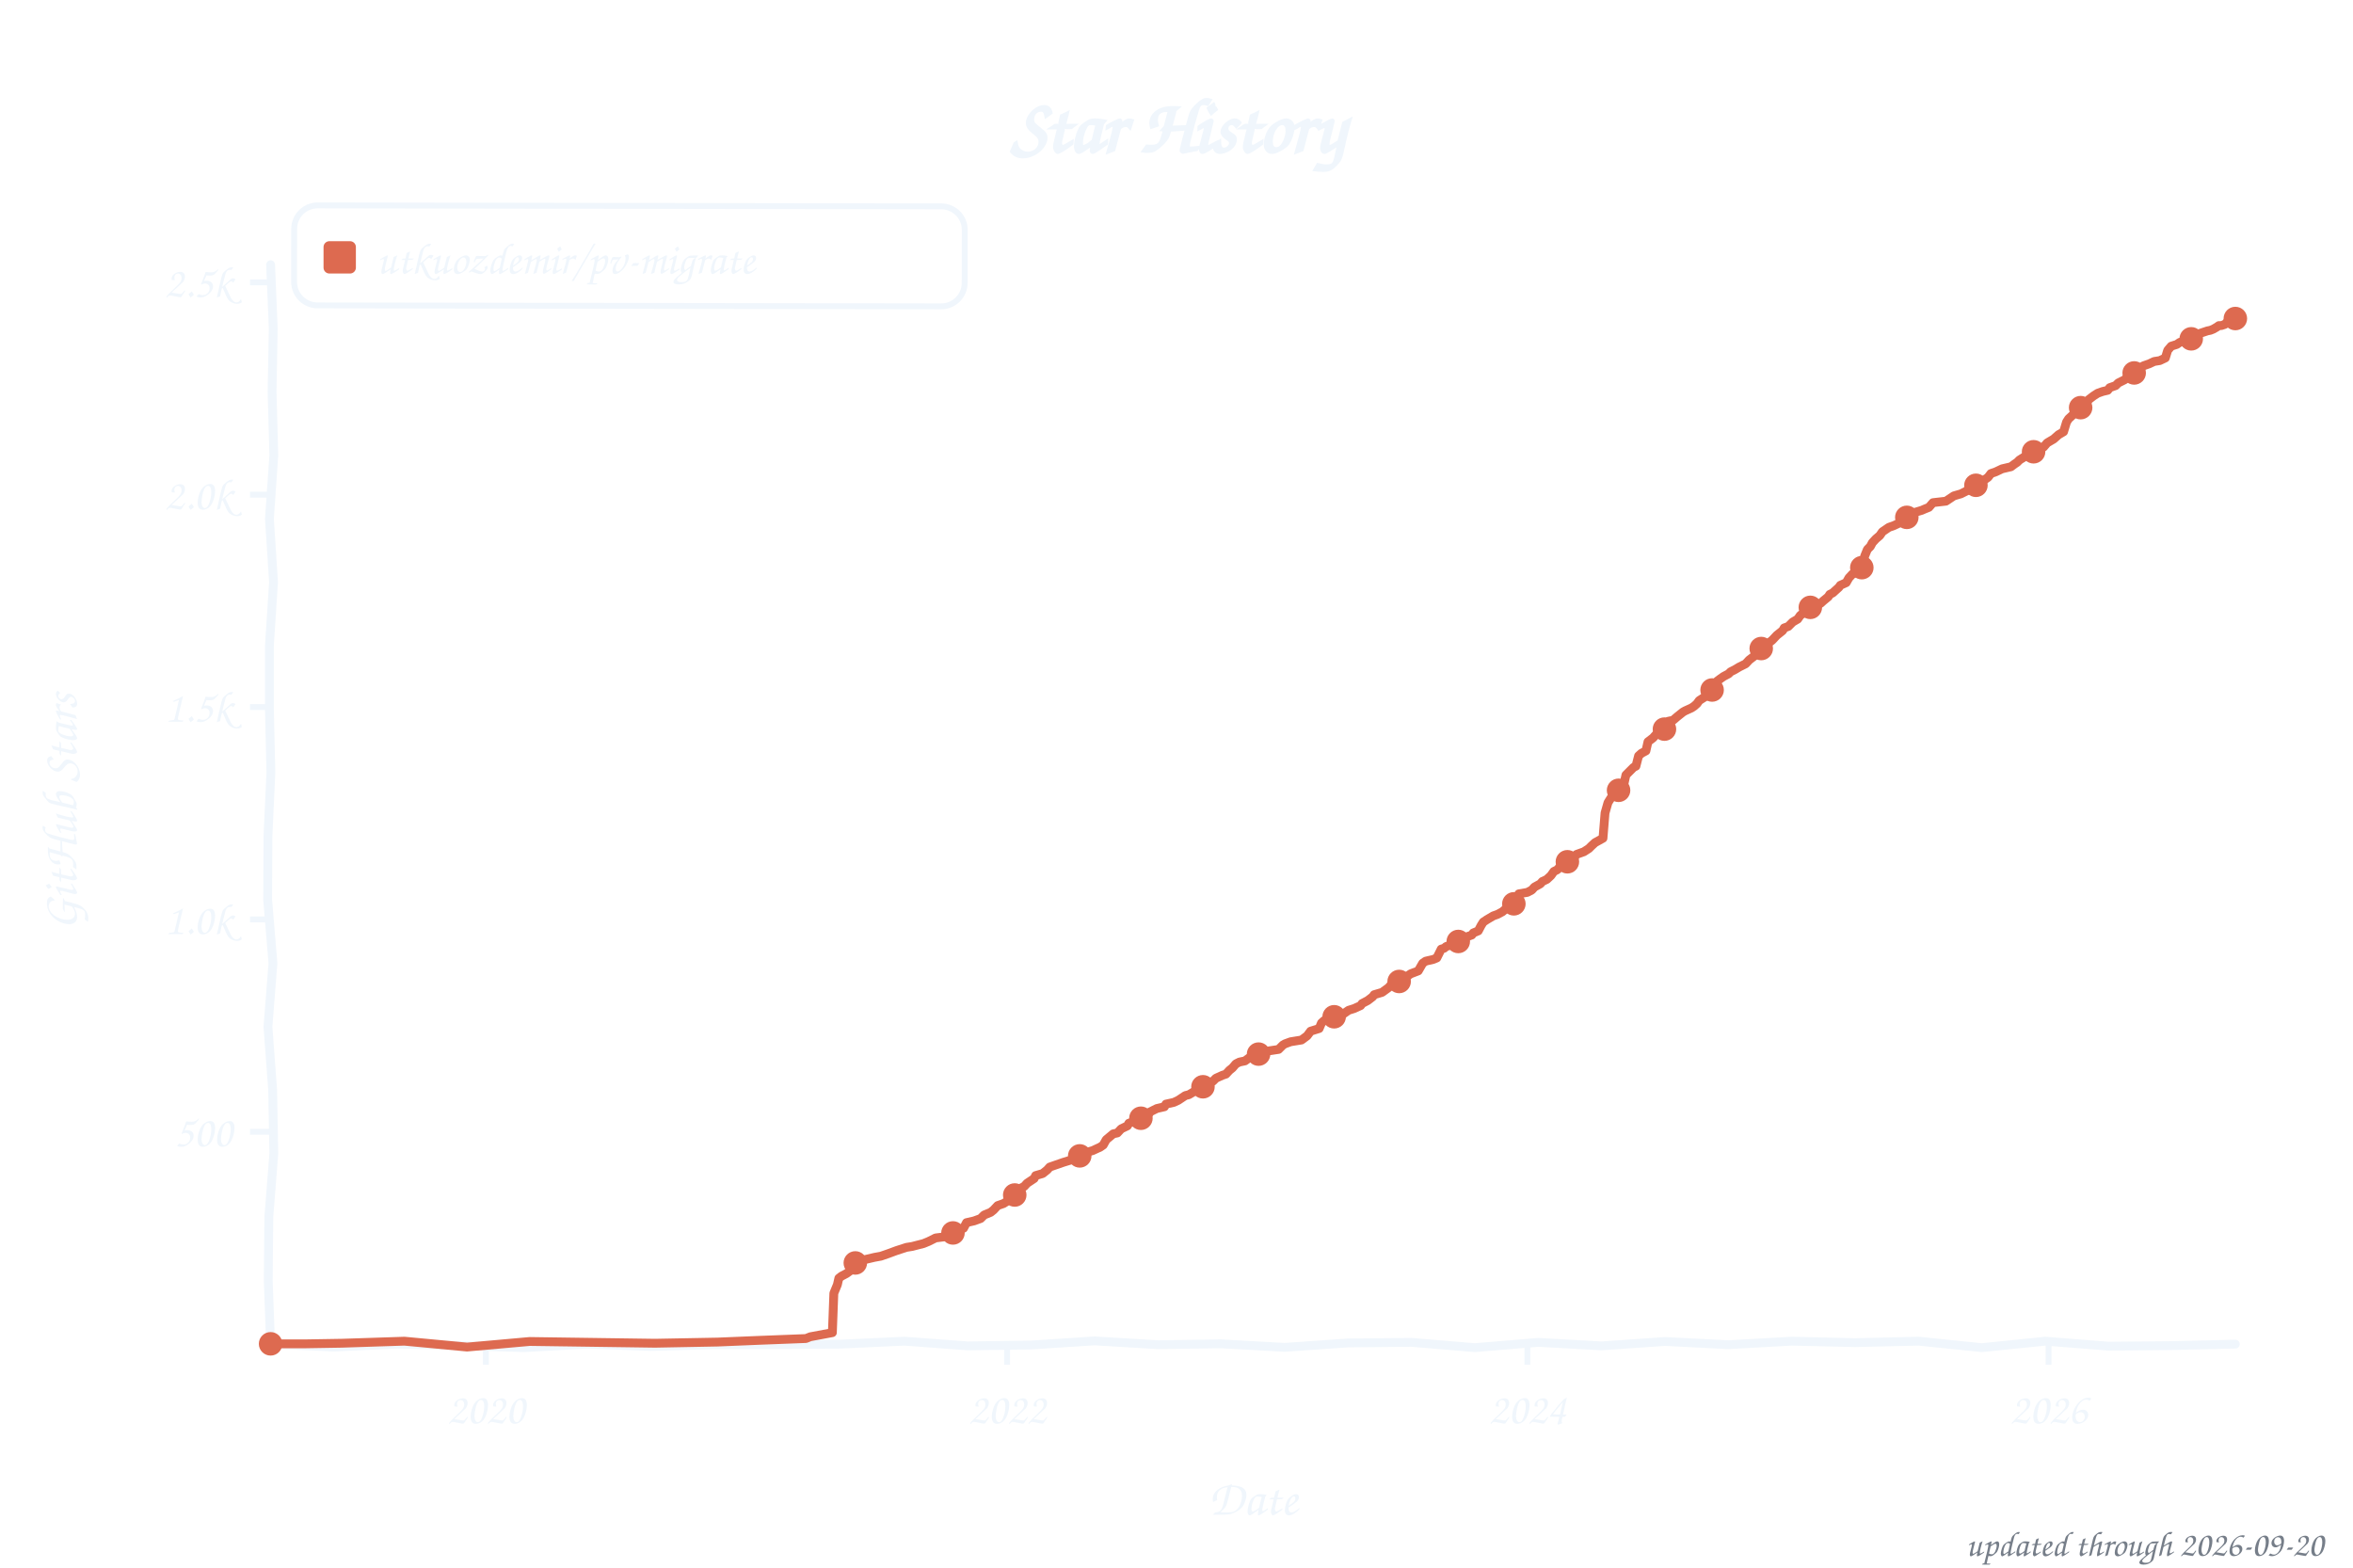
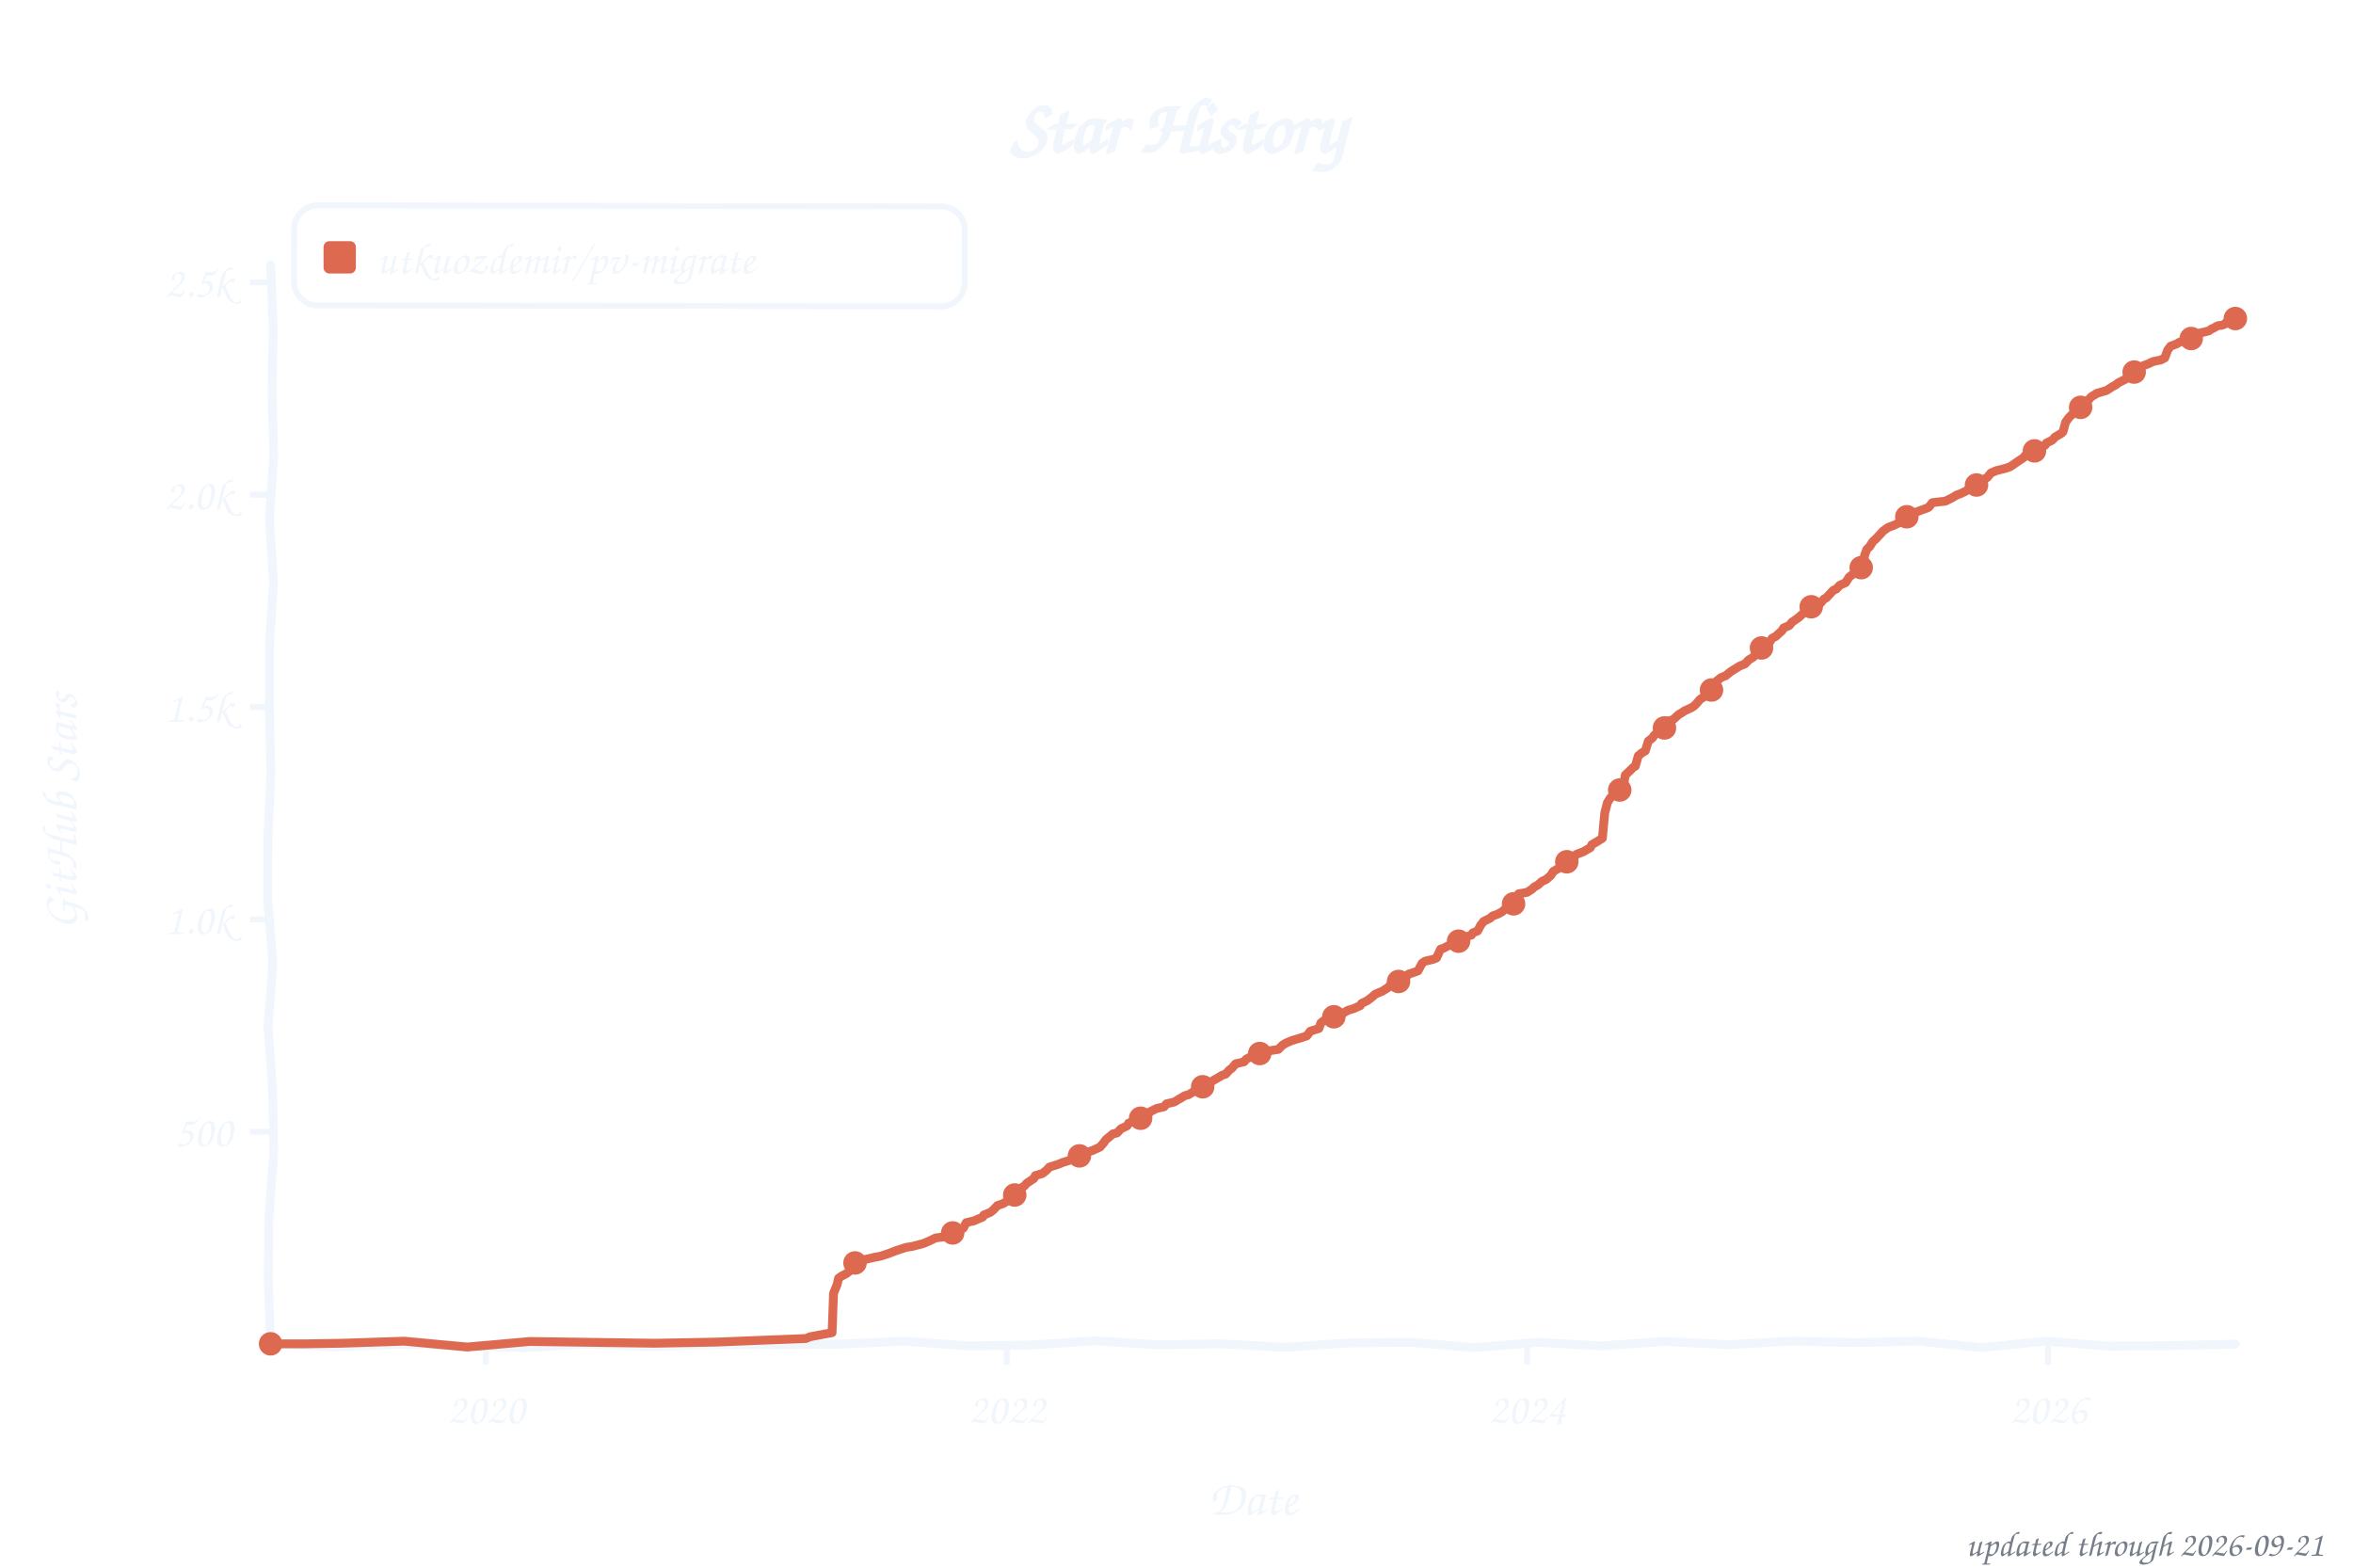
<svg xmlns="http://www.w3.org/2000/svg" width="800" height="533" viewBox="0 0 800 533" role="img" aria-label="Star history of utkuozdemir/pv-migrate">
  <style>text{font-family:"Comic Sans MS","Chalkboard SE","Comic Neue","Marker Felt",cursive}</style>
  <text x="400" y="52" font-size="26" font-weight="bold" text-anchor="middle" fill="#f0f6fc">Star History</text>
  <rect x="100" y="70" width="228" height="34" rx="8" fill="none" stroke="#f0f6fc" stroke-width="2" transform="rotate(0.09 214 87)" />
  <rect x="110" y="82" width="11" height="11" rx="2" fill="#dd6a50" />
  <text x="128" y="93" font-size="15" fill="#f0f6fc" textLength="189" lengthAdjust="spacingAndGlyphs">utkuozdemir/pv-migrate</text>
  <line x1="85" y1="384.8" x2="92" y2="384.8" stroke="#f0f6fc" stroke-width="2" />
  <text x="79" y="389.8" font-size="15" text-anchor="end" fill="#f0f6fc">500</text>
  <line x1="85" y1="312.6" x2="92" y2="312.6" stroke="#f0f6fc" stroke-width="2" />
  <text x="79" y="317.6" font-size="15" text-anchor="end" fill="#f0f6fc">1.0k</text>
  <line x1="85" y1="240.4" x2="92" y2="240.4" stroke="#f0f6fc" stroke-width="2" />
  <text x="79" y="245.4" font-size="15" text-anchor="end" fill="#f0f6fc">1.5k</text>
  <line x1="85" y1="168.2" x2="92" y2="168.2" stroke="#f0f6fc" stroke-width="2" />
  <text x="79" y="173.2" font-size="15" text-anchor="end" fill="#f0f6fc">2.0k</text>
  <line x1="85" y1="96.0" x2="92" y2="96.0" stroke="#f0f6fc" stroke-width="2" />
  <text x="79" y="101.0" font-size="15" text-anchor="end" fill="#f0f6fc">2.5k</text>
  <line x1="165.2" y1="457" x2="165.2" y2="464" stroke="#f0f6fc" stroke-width="2" />
  <text x="165.2" y="484" font-size="15" text-anchor="middle" fill="#f0f6fc">2020</text>
-   <line x1="342.4" y1="457" x2="342.4" y2="464" stroke="#f0f6fc" stroke-width="2" />
-   <text x="342.4" y="484" font-size="15" text-anchor="middle" fill="#f0f6fc">2022</text>
-   <line x1="519.3" y1="457" x2="519.3" y2="464" stroke="#f0f6fc" stroke-width="2" />
-   <text x="519.3" y="484" font-size="15" text-anchor="middle" fill="#f0f6fc">2024</text>
-   <line x1="696.5" y1="457" x2="696.5" y2="464" stroke="#f0f6fc" stroke-width="2" />
-   <text x="696.5" y="484" font-size="15" text-anchor="middle" fill="#f0f6fc">2026</text>
+   <line x1="342.3" y1="457" x2="342.3" y2="464" stroke="#f0f6fc" stroke-width="2" />
+   <text x="342.3" y="484" font-size="15" text-anchor="middle" fill="#f0f6fc">2022</text>
+   <line x1="519.2" y1="457" x2="519.2" y2="464" stroke="#f0f6fc" stroke-width="2" />
+   <text x="519.2" y="484" font-size="15" text-anchor="middle" fill="#f0f6fc">2024</text>
+   <line x1="696.3" y1="457" x2="696.3" y2="464" stroke="#f0f6fc" stroke-width="2" />
+   <text x="696.3" y="484" font-size="15" text-anchor="middle" fill="#f0f6fc">2026</text>
  <text x="426" y="515" font-size="17" text-anchor="middle" fill="#f0f6fc">Date</text>
  <text x="26" y="276" font-size="17" text-anchor="middle" fill="#f0f6fc" transform="rotate(-90 26 276)">GitHub Stars</text>
  <path d="M 92.0,90.0 L 92.9,111.6 L 92.5,133.2 L 93.1,154.8 L 91.6,176.4 L 93.0,197.9 L 91.6,219.5 L 91.6,241.1 L 92.1,262.7 L 91.1,284.3 L 91.0,305.9 L 92.8,327.5 L 91.1,349.1 L 92.7,370.6 L 93.1,392.2 L 91.4,413.8 L 91.2,435.4 L 92.0,457.0 L 113.5,458.0 L 135.1,457.0 L 156.6,457.5 L 178.2,458.2 L 199.7,457.0 L 221.3,457.8 L 242.8,457.2 L 264.4,457.2 L 285.9,457.0 L 307.5,456.0 L 329.0,457.6 L 350.6,457.3 L 372.1,455.9 L 393.7,457.2 L 415.2,456.9 L 436.8,458.1 L 458.3,456.6 L 479.9,456.4 L 501.4,458.2 L 523.0,456.4 L 544.5,457.6 L 566.1,456.1 L 587.6,457.2 L 609.2,456.0 L 630.7,456.5 L 652.3,456.0 L 673.8,458.2 L 695.4,456.0 L 716.9,457.7 L 738.5,457.5 L 760.0,457.0" fill="none" stroke="#f0f6fc" stroke-width="3" stroke-linecap="round" stroke-linejoin="round" />
-   <path d="M 92.0,456.9 L 104.1,456.9 L 116.2,456.7 L 137.5,456.0 L 158.8,458.0 L 180.1,456.1 L 201.4,456.4 L 222.7,456.7 L 244.0,456.3 L 258.5,455.7 L 274.0,455.1 L 275.5,454.5 L 283.0,453.1 L 283.5,439.7 L 284.7,436.8 L 285.2,434.6 L 286.1,433.9 L 287.8,433.0 L 289.3,431.9 L 290.0,429.7 L 292.0,429.1 L 293.9,428.3 L 297.3,427.5 L 299.5,427.1 L 302.1,426.2 L 304.8,425.2 L 308.2,424.1 L 310.1,423.8 L 314.0,422.8 L 315.7,422.1 L 318.1,420.9 L 321.3,420.5 L 323.2,419.3 L 325.7,418.3 L 327.6,417.6 L 328.6,415.7 L 331.2,415.1 L 333.4,414.3 L 334.6,413.1 L 336.8,412.2 L 337.8,411.4 L 339.2,409.9 L 341.2,409.2 L 343.1,408.0 L 343.8,407.0 L 345.5,405.9 L 347.0,404.0 L 348.2,403.4 L 349.2,402.3 L 351.6,400.7 L 352.1,399.7 L 354.5,399.0 L 356.0,397.8 L 356.9,396.8 L 358.9,396.1 L 361.5,395.2 L 365.4,394.0 L 366.4,393.8 L 367.6,392.3 L 369.8,391.7 L 371.5,391.2 L 374.1,390.0 L 375.1,389.3 L 376.1,387.5 L 378.5,385.5 L 379.9,385.2 L 381.2,383.8 L 383.3,382.8 L 383.8,381.9 L 385.5,381.3 L 387.2,380.6 L 388.7,379.9 L 390.6,378.7 L 391.1,378.0 L 393.3,376.9 L 395.9,376.3 L 396.4,375.4 L 399.1,374.8 L 400.6,374.1 L 403.0,372.5 L 404.2,372.2 L 406.9,370.6 L 408.3,370.1 L 409.3,369.1 L 411.2,368.3 L 412.4,367.6 L 413.4,366.6 L 415.6,365.6 L 416.8,365.2 L 418.0,363.9 L 419.0,363.1 L 420.2,361.7 L 421.4,361.1 L 423.3,360.7 L 424.5,359.8 L 426.5,358.7 L 428.9,358.1 L 430.1,357.5 L 434.7,356.8 L 436.2,355.3 L 436.9,354.9 L 438.8,354.2 L 442.5,353.6 L 444.4,352.2 L 445.6,350.6 L 448.5,349.7 L 449.3,347.8 L 450.2,347.0 L 452.9,346.4 L 453.9,345.5 L 456.5,344.9 L 458.5,343.5 L 460.4,342.9 L 462.6,341.9 L 463.1,341.2 L 465.0,340.2 L 466.7,338.9 L 467.2,338.2 L 469.9,337.4 L 472.1,335.8 L 472.8,335.0 L 475.7,333.7 L 477.4,333.1 L 478.6,331.8 L 479.6,331.1 L 482.2,330.1 L 483.7,327.5 L 484.7,326.8 L 487.3,326.2 L 488.5,325.7 L 490.0,322.7 L 491.0,322.4 L 491.7,321.8 L 495.3,320.7 L 495.8,320.1 L 496.8,319.2 L 500.4,317.9 L 500.9,317.2 L 502.6,316.5 L 503.6,314.6 L 504.3,313.5 L 505.5,312.7 L 507.7,311.4 L 509.1,310.9 L 510.8,310.0 L 512.3,308.7 L 513.3,307.5 L 514.7,307.3 L 516.4,303.9 L 519.3,303.4 L 520.8,302.6 L 521.7,301.6 L 523.7,300.5 L 524.4,299.7 L 525.9,299.0 L 527.3,297.7 L 528.3,296.3 L 529.5,295.7 L 530.5,294.5 L 532.6,293.4 L 534.3,292.4 L 534.8,292.0 L 536.0,290.5 L 538.5,289.6 L 540.2,288.5 L 541.1,287.6 L 542.3,286.5 L 545.0,285.0 L 545.7,276.4 L 546.7,272.9 L 547.7,271.3 L 549.1,270.1 L 550.3,268.7 L 551.8,268.0 L 552.8,263.5 L 554.2,262.1 L 555.4,260.9 L 556.2,260.5 L 557.1,257.0 L 558.1,256.1 L 559.6,255.3 L 560.3,252.2 L 562.0,250.9 L 563.9,248.8 L 565.4,248.3 L 566.3,247.0 L 567.3,245.2 L 568.8,244.9 L 570.2,243.7 L 572.2,242.1 L 572.9,241.7 L 575.1,240.7 L 576.0,240.1 L 577.0,239.2 L 577.7,238.2 L 579.4,237.1 L 580.2,236.6 L 581.4,235.2 L 582.3,234.2 L 583.8,231.6 L 585.0,230.7 L 586.0,230.0 L 587.7,229.1 L 588.4,228.4 L 589.8,227.7 L 591.3,226.8 L 593.5,225.7 L 594.7,224.4 L 596.4,223.1 L 597.1,222.6 L 598.1,221.6 L 599.3,219.9 L 601.2,218.7 L 602.5,217.7 L 604.1,216.0 L 606.1,214.4 L 606.6,213.5 L 608.0,213.0 L 609.5,211.5 L 611.2,210.5 L 612.1,209.2 L 613.6,208.2 L 615.1,206.8 L 616.5,206.2 L 617.5,205.7 L 618.9,205.2 L 619.9,204.3 L 621.6,202.9 L 622.1,202.1 L 623.1,201.6 L 625.2,199.7 L 625.7,199.0 L 627.7,198.1 L 628.6,196.5 L 629.8,195.2 L 631.8,194.5 L 633.0,193.0 L 634.0,189.0 L 634.9,186.8 L 635.9,185.8 L 636.6,184.5 L 637.8,183.2 L 639.1,182.1 L 640.0,180.8 L 642.2,179.3 L 643.9,178.7 L 645.4,178.0 L 646.6,177.2 L 647.5,176.1 L 649.5,175.3 L 650.4,174.4 L 653.4,173.5 L 654.3,173.1 L 655.8,172.5 L 657.2,170.9 L 661.6,170.4 L 662.8,169.6 L 664.3,168.6 L 666.7,167.9 L 668.9,166.8 L 669.3,165.9 L 672.3,164.9 L 672.7,164.2 L 674.0,163.6 L 675.9,162.3 L 676.9,161.0 L 678.6,160.4 L 680.7,159.4 L 683.7,158.7 L 684.9,157.8 L 685.8,157.2 L 686.6,156.4 L 688.5,155.2 L 689.7,154.3 L 691.4,153.6 L 692.6,152.7 L 694.8,152.0 L 696.0,150.6 L 697.0,150.0 L 698.2,149.3 L 699.9,147.8 L 701.6,146.8 L 702.6,143.5 L 703.3,142.4 L 704.5,141.3 L 705.7,140.0 L 706.7,138.9 L 708.1,138.0 L 709.1,137.7 L 710.1,135.9 L 711.8,134.6 L 713.2,133.7 L 714.9,133.1 L 716.6,132.7 L 717.3,131.8 L 719.3,131.1 L 720.2,130.2 L 722.4,129.1 L 723.6,127.8 L 724.9,126.9 L 726.8,125.9 L 727.5,125.3 L 728.7,124.4 L 730.7,123.7 L 732.4,122.9 L 734.3,122.6 L 736.2,121.7 L 737.0,119.1 L 738.2,117.7 L 740.1,117.1 L 741.1,116.4 L 742.8,115.9 L 745.0,115.2 L 745.7,114.2 L 748.4,113.2 L 750.5,112.5 L 751.5,112.3 L 752.5,111.9 L 753.7,111.2 L 754.4,110.7 L 755.2,110.7 L 756.4,110.3 L 757.3,109.4 L 758.3,109.3 L 759.5,108.7 L 760.0,108.3" fill="none" stroke="#dd6a50" stroke-width="3" stroke-linecap="round" stroke-linejoin="round" />
+   <path d="M 92.0,456.9 L 104.1,456.9 L 116.2,456.7 L 137.5,456.0 L 158.8,458.0 L 180.1,456.1 L 201.4,456.4 L 222.6,456.7 L 243.9,456.3 L 258.5,455.7 L 274.0,455.1 L 275.4,454.5 L 282.9,453.1 L 283.4,439.7 L 284.6,436.8 L 285.1,434.6 L 286.1,433.9 L 287.8,433.0 L 289.2,431.9 L 290.0,429.7 L 291.9,429.1 L 293.8,428.3 L 297.2,427.5 L 299.4,427.1 L 302.1,426.2 L 304.7,425.2 L 308.1,424.1 L 310.1,423.8 L 313.9,422.8 L 315.6,422.1 L 318.1,420.9 L 321.2,420.5 L 323.1,419.3 L 325.6,418.3 L 327.5,417.6 L 328.5,415.7 L 331.1,415.1 L 334.1,413.8 L 334.5,413.1 L 336.7,412.2 L 337.7,411.4 L 339.1,409.9 L 341.1,409.2 L 343.0,408.0 L 343.7,407.0 L 345.7,405.4 L 346.9,404.0 L 348.1,403.4 L 349.1,402.3 L 351.5,400.7 L 352.0,399.7 L 354.4,399.0 L 355.9,397.8 L 356.8,396.8 L 359.7,395.9 L 361.4,395.2 L 365.3,394.0 L 366.3,393.8 L 367.5,392.3 L 369.7,391.7 L 371.4,391.2 L 374.0,390.0 L 375.2,388.6 L 376.0,387.5 L 378.4,385.5 L 379.8,385.2 L 381.1,383.8 L 383.2,382.8 L 383.7,381.9 L 386.1,380.9 L 387.4,380.5 L 388.6,379.9 L 390.5,378.7 L 391.0,378.0 L 393.2,376.9 L 395.8,376.3 L 396.6,375.3 L 399.2,374.7 L 400.7,373.8 L 402.9,372.5 L 404.1,372.2 L 406.7,370.6 L 408.2,370.1 L 409.2,369.1 L 411.1,368.3 L 412.6,367.3 L 414.0,366.5 L 415.5,365.6 L 416.7,365.2 L 417.9,363.9 L 418.9,363.1 L 420.1,361.7 L 423.0,361.0 L 423.7,360.1 L 424.9,359.5 L 426.4,358.7 L 428.8,358.1 L 430.0,357.5 L 434.6,356.8 L 436.1,355.3 L 437.3,354.6 L 439.2,353.8 L 442.8,352.7 L 444.3,352.2 L 445.5,350.6 L 448.4,349.7 L 449.1,347.8 L 450.1,347.0 L 452.8,346.4 L 454.5,345.4 L 456.6,344.5 L 458.3,343.5 L 460.3,342.9 L 462.5,341.9 L 462.9,341.2 L 464.9,340.2 L 466.6,338.9 L 467.6,338.0 L 470.0,337.0 L 471.9,335.8 L 472.6,335.0 L 475.5,333.7 L 477.2,333.1 L 478.9,331.2 L 479.9,330.9 L 482.1,330.1 L 483.5,327.5 L 484.5,326.8 L 487.2,326.2 L 488.4,325.7 L 489.8,322.7 L 490.8,322.4 L 492.3,321.6 L 495.2,320.7 L 496.1,319.7 L 496.6,319.2 L 500.3,317.9 L 500.7,317.2 L 502.4,316.5 L 503.4,314.6 L 504.4,313.3 L 506.6,312.2 L 507.5,311.4 L 509.0,310.9 L 510.7,310.0 L 512.1,308.7 L 513.1,307.5 L 514.8,306.8 L 516.3,303.9 L 519.2,303.4 L 520.9,302.3 L 521.6,301.6 L 523.0,300.8 L 524.2,299.7 L 525.7,299.0 L 527.2,297.7 L 528.1,296.3 L 529.8,295.3 L 531.8,294.1 L 532.7,293.0 L 534.2,292.4 L 534.7,292.0 L 535.9,290.5 L 538.3,289.6 L 540.7,288.2 L 541.2,287.2 L 542.9,286.2 L 544.8,285.0 L 545.6,276.4 L 546.5,272.9 L 547.5,271.3 L 549.4,269.3 L 550.2,268.7 L 551.9,267.4 L 552.6,263.5 L 554.1,262.1 L 555.3,260.9 L 556.0,260.5 L 557.0,257.0 L 558.2,256.0 L 559.4,255.3 L 560.4,252.0 L 561.8,250.9 L 562.5,249.9 L 564.5,248.5 L 565.9,247.5 L 567.1,245.2 L 568.8,244.7 L 570.8,242.9 L 571.7,242.4 L 572.7,241.7 L 574.9,240.7 L 575.9,240.1 L 576.8,239.2 L 578.0,237.8 L 579.5,236.8 L 580.7,235.5 L 581.4,235.1 L 582.4,233.8 L 583.6,231.6 L 585.1,230.4 L 586.8,229.7 L 587.5,229.1 L 588.5,228.3 L 590.6,227.0 L 591.4,226.5 L 593.3,225.7 L 594.5,224.4 L 596.0,223.5 L 597.7,221.8 L 598.9,220.3 L 599.6,219.5 L 601.5,218.6 L 602.5,217.0 L 603.7,216.4 L 605.9,214.4 L 606.4,213.5 L 608.3,212.7 L 609.3,211.5 L 611.2,210.2 L 612.7,208.9 L 613.9,207.8 L 614.9,206.8 L 616.3,206.2 L 617.3,205.7 L 619.0,205.0 L 620.2,203.6 L 620.9,203.3 L 622.1,202.0 L 623.3,200.7 L 624.3,200.3 L 625.5,199.0 L 627.5,198.1 L 628.7,196.2 L 630.4,194.9 L 632.3,193.5 L 633.5,191.3 L 634.0,188.6 L 634.7,186.8 L 635.7,185.8 L 636.7,184.2 L 638.1,182.9 L 639.1,181.8 L 640.3,180.5 L 642.0,179.3 L 643.9,178.6 L 645.2,178.0 L 646.4,177.2 L 647.3,176.1 L 649.3,175.3 L 651.0,174.3 L 653.1,173.5 L 655.3,172.7 L 655.8,172.4 L 657.0,170.9 L 661.4,170.4 L 663.8,169.2 L 665.3,168.3 L 666.7,167.8 L 668.7,166.8 L 669.9,165.6 L 672.0,164.9 L 672.5,164.2 L 674.5,163.0 L 675.7,162.3 L 676.9,160.8 L 678.8,160.0 L 682.0,159.2 L 683.4,158.7 L 684.9,157.7 L 685.6,157.2 L 688.0,155.6 L 688.5,154.9 L 690.2,154.2 L 691.9,153.2 L 692.9,152.6 L 695.3,151.4 L 695.8,150.6 L 697.7,149.7 L 698.7,148.6 L 700.9,147.3 L 701.4,146.8 L 702.3,143.5 L 703.5,141.9 L 704.8,140.6 L 705.7,139.9 L 706.5,138.9 L 707.9,138.0 L 709.1,137.2 L 710.8,135.1 L 711.5,134.6 L 713.0,133.7 L 716.1,132.8 L 716.6,132.5 L 718.3,131.4 L 719.3,130.9 L 720.3,130.1 L 722.7,128.9 L 723.4,127.8 L 725.4,126.8 L 726.1,126.0 L 727.8,125.0 L 728.5,124.4 L 730.4,123.7 L 732.1,122.9 L 734.6,122.4 L 736.0,121.7 L 737.0,119.0 L 738.0,117.7 L 740.1,116.9 L 740.9,116.4 L 743.3,115.6 L 745.0,115.1 L 746.9,113.5 L 748.1,113.2 L 751.0,112.5 L 751.8,111.9 L 752.7,111.5 L 753.7,110.9 L 754.2,110.7 L 755.4,110.6 L 756.4,110.2 L 757.1,109.4 L 758.1,109.3 L 759.3,108.7 L 760.0,108.3" fill="none" stroke="#dd6a50" stroke-width="3" stroke-linecap="round" stroke-linejoin="round" />
  <circle cx="92.0" cy="456.9" r="4" fill="#dd6a50" />
-   <circle cx="290.8" cy="429.4" r="4" fill="#dd6a50" />
-   <circle cx="324.0" cy="419.2" r="4" fill="#dd6a50" />
+   <circle cx="290.7" cy="429.4" r="4" fill="#dd6a50" />
+   <circle cx="323.9" cy="419.2" r="4" fill="#dd6a50" />
  <circle cx="345.0" cy="406.3" r="4" fill="#dd6a50" />
-   <circle cx="367.1" cy="393.0" r="4" fill="#dd6a50" />
-   <circle cx="387.9" cy="380.2" r="4" fill="#dd6a50" />
-   <circle cx="409.0" cy="369.5" r="4" fill="#dd6a50" />
-   <circle cx="427.9" cy="358.4" r="4" fill="#dd6a50" />
-   <circle cx="453.6" cy="345.7" r="4" fill="#dd6a50" />
-   <circle cx="475.7" cy="333.7" r="4" fill="#dd6a50" />
-   <circle cx="495.8" cy="320.1" r="4" fill="#dd6a50" />
-   <circle cx="514.7" cy="307.3" r="4" fill="#dd6a50" />
-   <circle cx="532.9" cy="293.0" r="4" fill="#dd6a50" />
-   <circle cx="550.3" cy="268.7" r="4" fill="#dd6a50" />
-   <circle cx="565.9" cy="247.9" r="4" fill="#dd6a50" />
-   <circle cx="582.1" cy="234.6" r="4" fill="#dd6a50" />
-   <circle cx="598.8" cy="220.5" r="4" fill="#dd6a50" />
-   <circle cx="615.5" cy="206.5" r="4" fill="#dd6a50" />
-   <circle cx="633.0" cy="193.0" r="4" fill="#dd6a50" />
-   <circle cx="648.3" cy="175.9" r="4" fill="#dd6a50" />
-   <circle cx="671.8" cy="165.0" r="4" fill="#dd6a50" />
-   <circle cx="691.4" cy="153.6" r="4" fill="#dd6a50" />
-   <circle cx="707.4" cy="138.6" r="4" fill="#dd6a50" />
-   <circle cx="725.6" cy="126.8" r="4" fill="#dd6a50" />
-   <circle cx="745.0" cy="115.2" r="4" fill="#dd6a50" />
+   <circle cx="367.0" cy="393.0" r="4" fill="#dd6a50" />
+   <circle cx="387.8" cy="380.2" r="4" fill="#dd6a50" />
+   <circle cx="408.9" cy="369.5" r="4" fill="#dd6a50" />
+   <circle cx="428.3" cy="358.2" r="4" fill="#dd6a50" />
+   <circle cx="453.5" cy="345.7" r="4" fill="#dd6a50" />
+   <circle cx="475.5" cy="333.7" r="4" fill="#dd6a50" />
+   <circle cx="495.9" cy="320.0" r="4" fill="#dd6a50" />
+   <circle cx="514.6" cy="307.3" r="4" fill="#dd6a50" />
+   <circle cx="532.7" cy="293.0" r="4" fill="#dd6a50" />
+   <circle cx="550.7" cy="268.6" r="4" fill="#dd6a50" />
+   <circle cx="565.9" cy="247.5" r="4" fill="#dd6a50" />
+   <circle cx="581.9" cy="234.6" r="4" fill="#dd6a50" />
+   <circle cx="598.9" cy="220.3" r="4" fill="#dd6a50" />
+   <circle cx="615.8" cy="206.3" r="4" fill="#dd6a50" />
+   <circle cx="632.8" cy="193.0" r="4" fill="#dd6a50" />
+   <circle cx="648.3" cy="175.7" r="4" fill="#dd6a50" />
+   <circle cx="672.0" cy="164.9" r="4" fill="#dd6a50" />
+   <circle cx="691.7" cy="153.3" r="4" fill="#dd6a50" />
+   <circle cx="707.4" cy="138.5" r="4" fill="#dd6a50" />
+   <circle cx="725.6" cy="126.5" r="4" fill="#dd6a50" />
+   <circle cx="745.0" cy="115.1" r="4" fill="#dd6a50" />
  <circle cx="760.0" cy="108.3" r="4" fill="#dd6a50" />
-   <text x="790" y="529" font-size="12" text-anchor="end" fill="#767e89">updated through 2026-09-20</text>
+   <text x="790" y="529" font-size="12" text-anchor="end" fill="#767e89">updated through 2026-09-21</text>
</svg>
